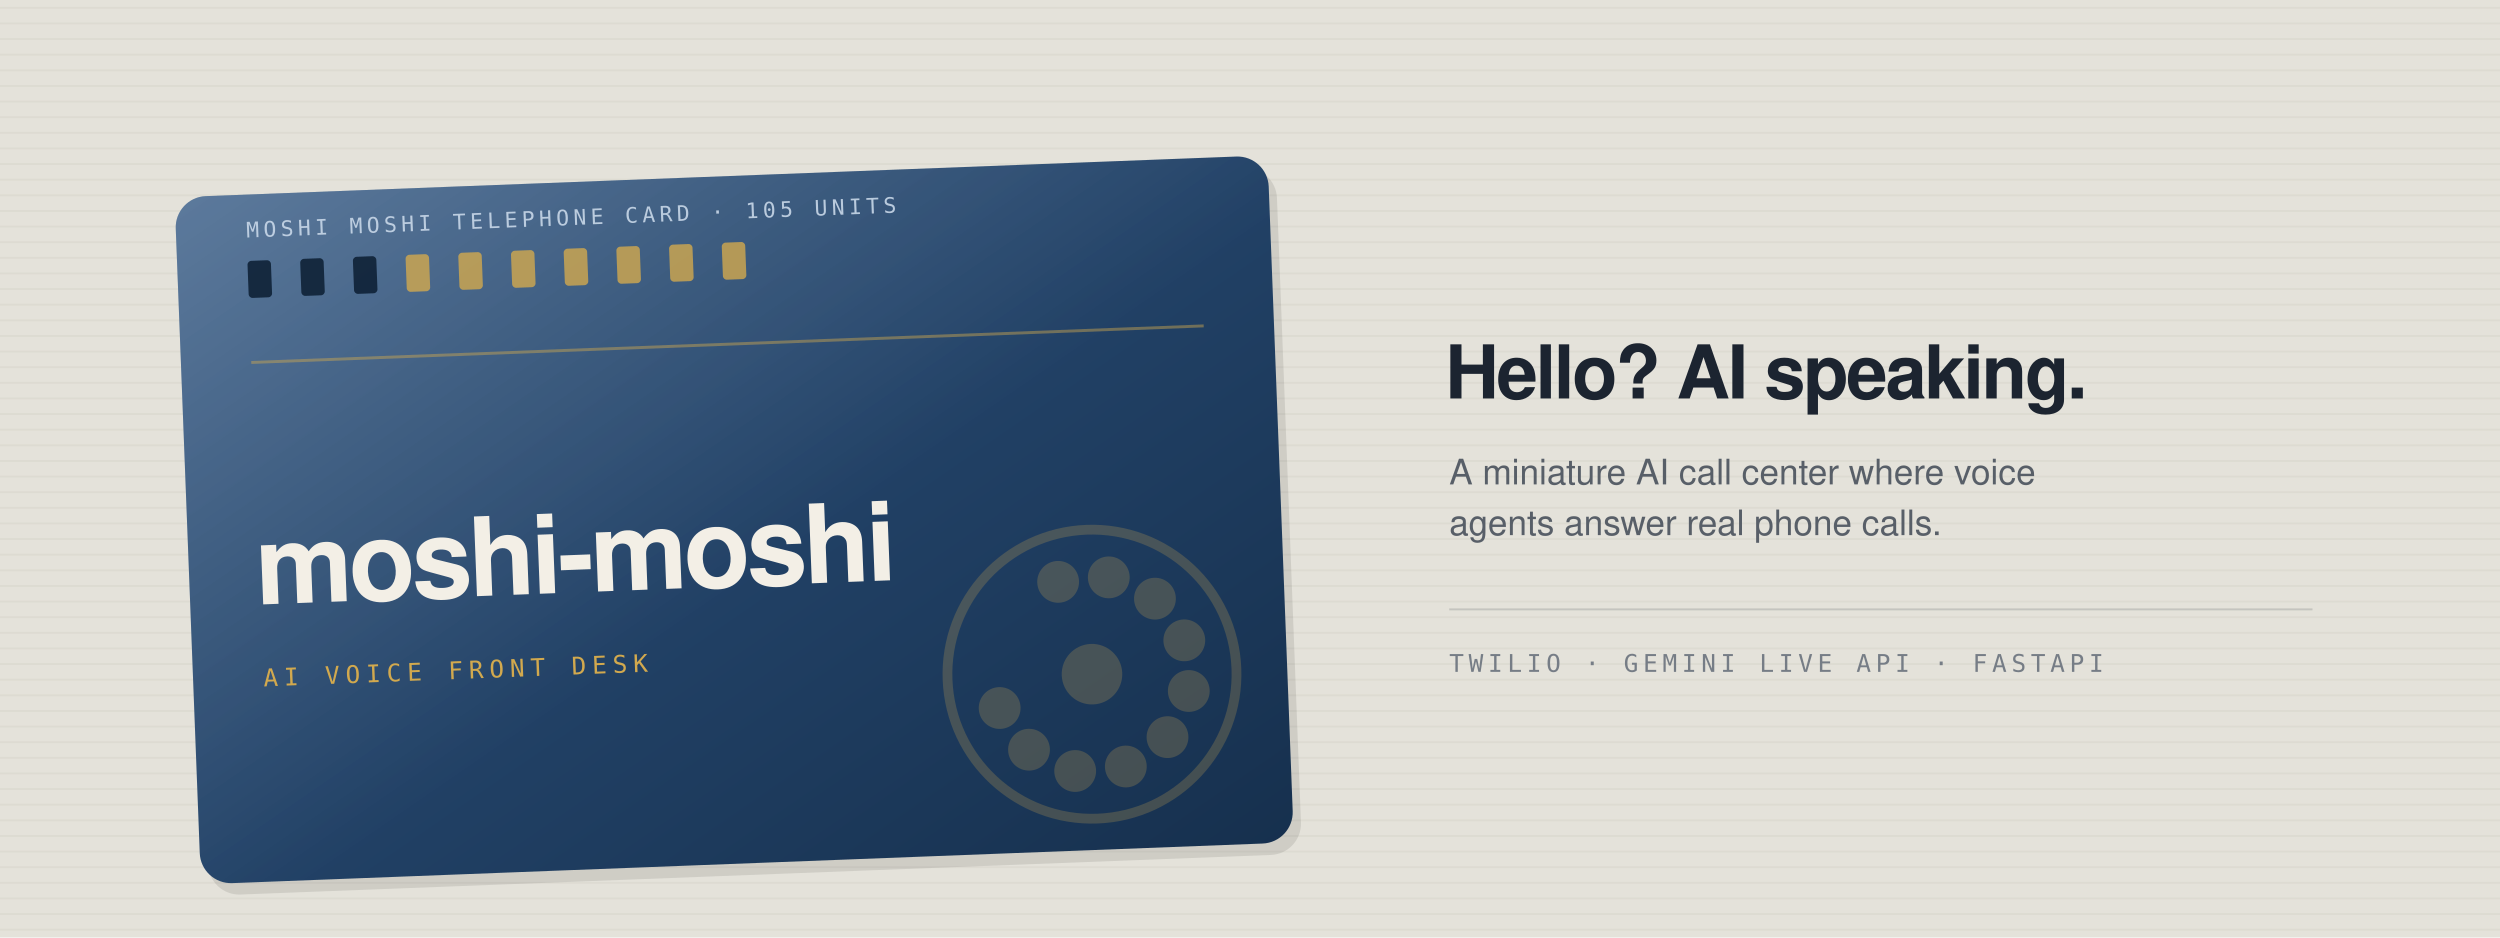
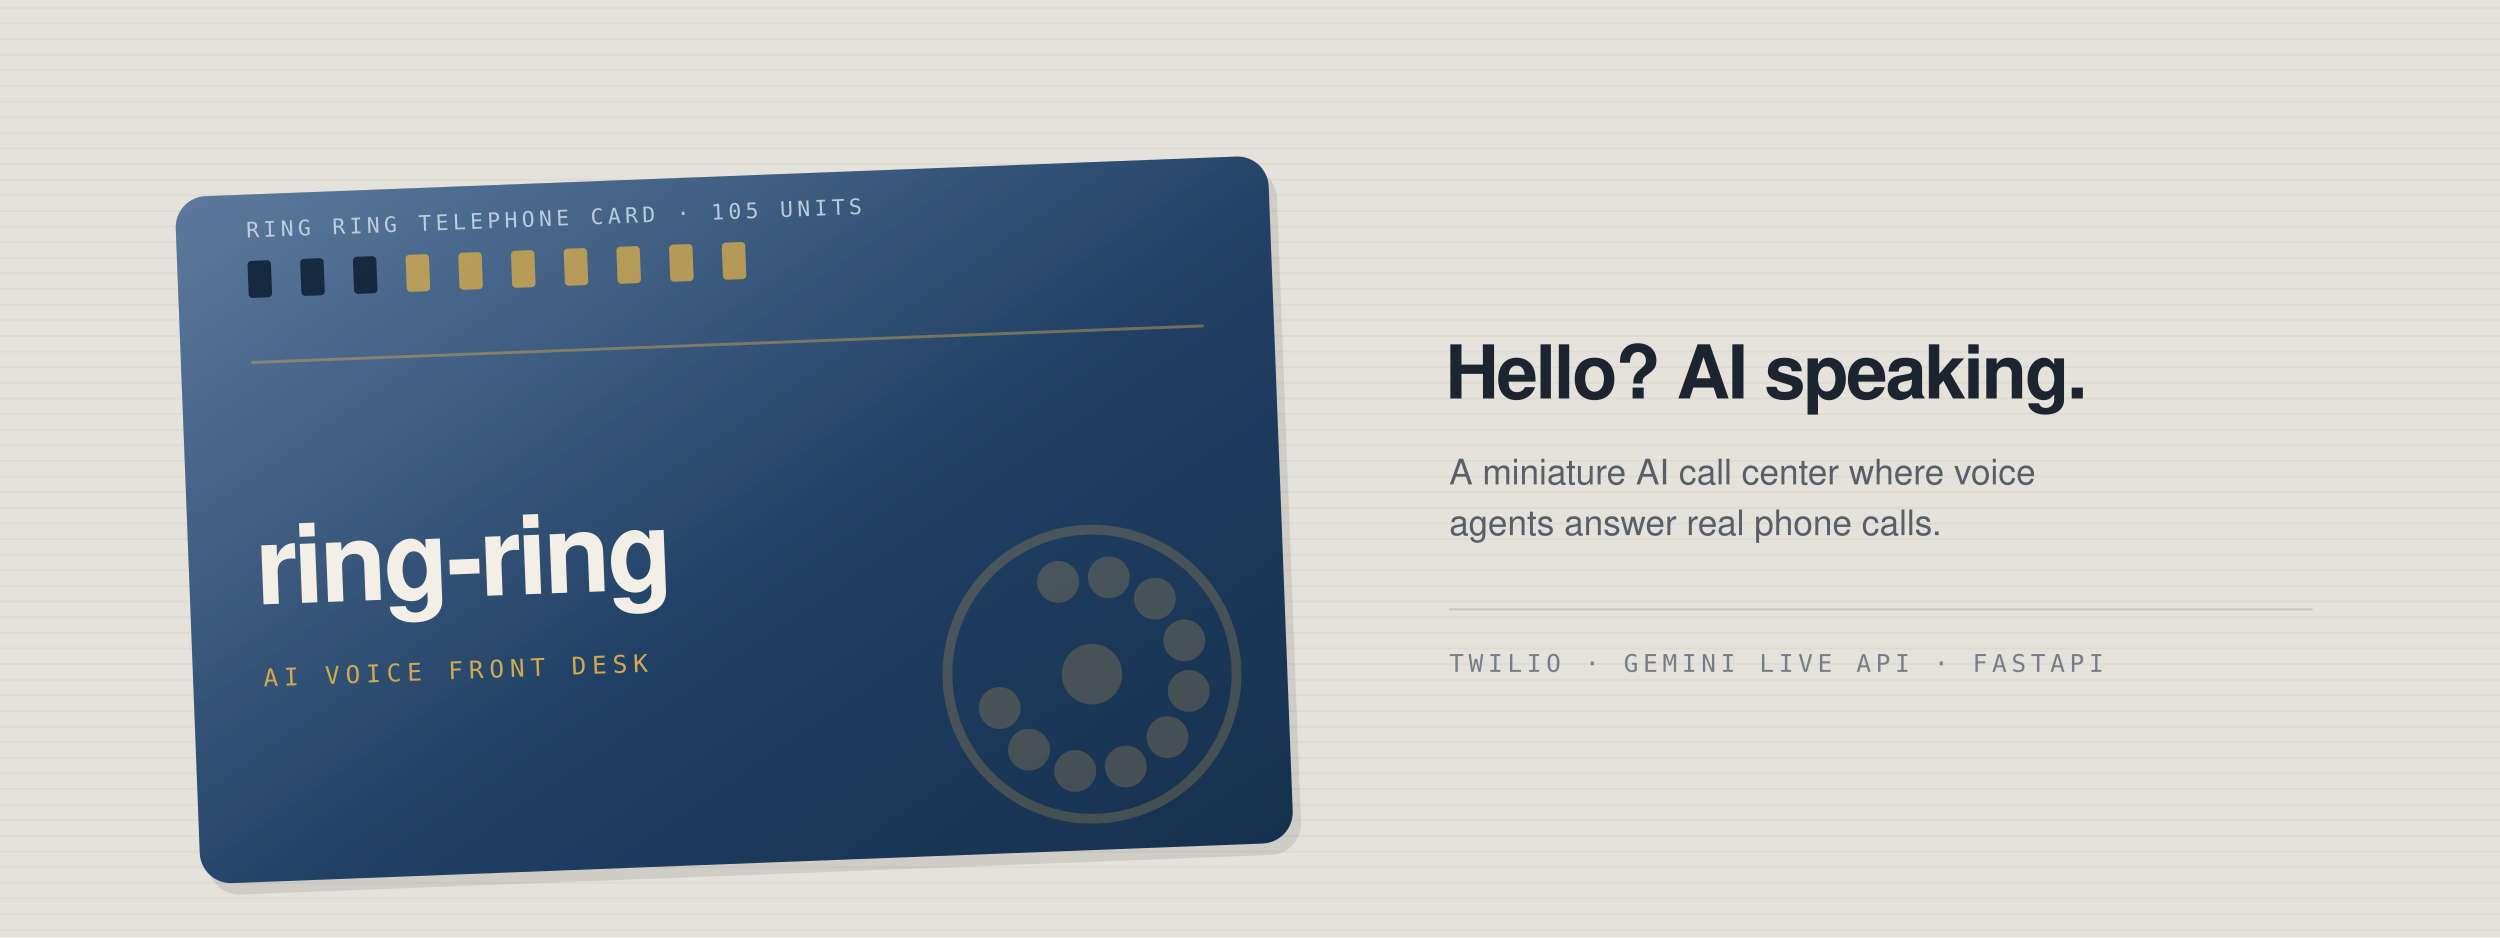
<svg xmlns="http://www.w3.org/2000/svg" width="1280" height="480" viewBox="0 0 1280 480">
  <defs>
    <linearGradient id="shine" x1="0" y1="0" x2="1" y2="1">
      <stop offset="0%" stop-color="#FFFFFF" stop-opacity="0.22" />
      <stop offset="55%" stop-color="#FFFFFF" stop-opacity="0" />
    </linearGradient>
    <linearGradient id="navy" x1="0" y1="0" x2="1" y2="1">
      <stop offset="0%" stop-color="#2E5480" />
      <stop offset="100%" stop-color="#16304E" />
    </linearGradient>
  </defs>
  <rect width="1280" height="480" fill="#E4E2DA" />
  <g opacity="0.5">
    <line x1="0" y1="4" x2="1280" y2="4" stroke="#D6D4C9" stroke-width="1" />
    <line x1="0" y1="12" x2="1280" y2="12" stroke="#D6D4C9" stroke-width="1" />
    <line x1="0" y1="20" x2="1280" y2="20" stroke="#D6D4C9" stroke-width="1" />
    <line x1="0" y1="28" x2="1280" y2="28" stroke="#D6D4C9" stroke-width="1" />
    <line x1="0" y1="36" x2="1280" y2="36" stroke="#D6D4C9" stroke-width="1" />
    <line x1="0" y1="44" x2="1280" y2="44" stroke="#D6D4C9" stroke-width="1" />
    <line x1="0" y1="52" x2="1280" y2="52" stroke="#D6D4C9" stroke-width="1" />
    <line x1="0" y1="60" x2="1280" y2="60" stroke="#D6D4C9" stroke-width="1" />
    <line x1="0" y1="68" x2="1280" y2="68" stroke="#D6D4C9" stroke-width="1" />
    <line x1="0" y1="76" x2="1280" y2="76" stroke="#D6D4C9" stroke-width="1" />
    <line x1="0" y1="84" x2="1280" y2="84" stroke="#D6D4C9" stroke-width="1" />
    <line x1="0" y1="92" x2="1280" y2="92" stroke="#D6D4C9" stroke-width="1" />
    <line x1="0" y1="100" x2="1280" y2="100" stroke="#D6D4C9" stroke-width="1" />
    <line x1="0" y1="108" x2="1280" y2="108" stroke="#D6D4C9" stroke-width="1" />
    <line x1="0" y1="116" x2="1280" y2="116" stroke="#D6D4C9" stroke-width="1" />
    <line x1="0" y1="124" x2="1280" y2="124" stroke="#D6D4C9" stroke-width="1" />
    <line x1="0" y1="132" x2="1280" y2="132" stroke="#D6D4C9" stroke-width="1" />
    <line x1="0" y1="140" x2="1280" y2="140" stroke="#D6D4C9" stroke-width="1" />
    <line x1="0" y1="148" x2="1280" y2="148" stroke="#D6D4C9" stroke-width="1" />
    <line x1="0" y1="156" x2="1280" y2="156" stroke="#D6D4C9" stroke-width="1" />
    <line x1="0" y1="164" x2="1280" y2="164" stroke="#D6D4C9" stroke-width="1" />
    <line x1="0" y1="172" x2="1280" y2="172" stroke="#D6D4C9" stroke-width="1" />
    <line x1="0" y1="180" x2="1280" y2="180" stroke="#D6D4C9" stroke-width="1" />
    <line x1="0" y1="188" x2="1280" y2="188" stroke="#D6D4C9" stroke-width="1" />
    <line x1="0" y1="196" x2="1280" y2="196" stroke="#D6D4C9" stroke-width="1" />
    <line x1="0" y1="204" x2="1280" y2="204" stroke="#D6D4C9" stroke-width="1" />
    <line x1="0" y1="212" x2="1280" y2="212" stroke="#D6D4C9" stroke-width="1" />
    <line x1="0" y1="220" x2="1280" y2="220" stroke="#D6D4C9" stroke-width="1" />
    <line x1="0" y1="228" x2="1280" y2="228" stroke="#D6D4C9" stroke-width="1" />
    <line x1="0" y1="236" x2="1280" y2="236" stroke="#D6D4C9" stroke-width="1" />
    <line x1="0" y1="244" x2="1280" y2="244" stroke="#D6D4C9" stroke-width="1" />
    <line x1="0" y1="252" x2="1280" y2="252" stroke="#D6D4C9" stroke-width="1" />
    <line x1="0" y1="260" x2="1280" y2="260" stroke="#D6D4C9" stroke-width="1" />
    <line x1="0" y1="268" x2="1280" y2="268" stroke="#D6D4C9" stroke-width="1" />
    <line x1="0" y1="276" x2="1280" y2="276" stroke="#D6D4C9" stroke-width="1" />
    <line x1="0" y1="284" x2="1280" y2="284" stroke="#D6D4C9" stroke-width="1" />
    <line x1="0" y1="292" x2="1280" y2="292" stroke="#D6D4C9" stroke-width="1" />
    <line x1="0" y1="300" x2="1280" y2="300" stroke="#D6D4C9" stroke-width="1" />
    <line x1="0" y1="308" x2="1280" y2="308" stroke="#D6D4C9" stroke-width="1" />
    <line x1="0" y1="316" x2="1280" y2="316" stroke="#D6D4C9" stroke-width="1" />
    <line x1="0" y1="324" x2="1280" y2="324" stroke="#D6D4C9" stroke-width="1" />
    <line x1="0" y1="332" x2="1280" y2="332" stroke="#D6D4C9" stroke-width="1" />
    <line x1="0" y1="340" x2="1280" y2="340" stroke="#D6D4C9" stroke-width="1" />
    <line x1="0" y1="348" x2="1280" y2="348" stroke="#D6D4C9" stroke-width="1" />
    <line x1="0" y1="356" x2="1280" y2="356" stroke="#D6D4C9" stroke-width="1" />
    <line x1="0" y1="364" x2="1280" y2="364" stroke="#D6D4C9" stroke-width="1" />
    <line x1="0" y1="372" x2="1280" y2="372" stroke="#D6D4C9" stroke-width="1" />
    <line x1="0" y1="380" x2="1280" y2="380" stroke="#D6D4C9" stroke-width="1" />
    <line x1="0" y1="388" x2="1280" y2="388" stroke="#D6D4C9" stroke-width="1" />
    <line x1="0" y1="396" x2="1280" y2="396" stroke="#D6D4C9" stroke-width="1" />
    <line x1="0" y1="404" x2="1280" y2="404" stroke="#D6D4C9" stroke-width="1" />
    <line x1="0" y1="412" x2="1280" y2="412" stroke="#D6D4C9" stroke-width="1" />
    <line x1="0" y1="420" x2="1280" y2="420" stroke="#D6D4C9" stroke-width="1" />
    <line x1="0" y1="428" x2="1280" y2="428" stroke="#D6D4C9" stroke-width="1" />
    <line x1="0" y1="436" x2="1280" y2="436" stroke="#D6D4C9" stroke-width="1" />
    <line x1="0" y1="444" x2="1280" y2="444" stroke="#D6D4C9" stroke-width="1" />
    <line x1="0" y1="452" x2="1280" y2="452" stroke="#D6D4C9" stroke-width="1" />
    <line x1="0" y1="460" x2="1280" y2="460" stroke="#D6D4C9" stroke-width="1" />
    <line x1="0" y1="468" x2="1280" y2="468" stroke="#D6D4C9" stroke-width="1" />
    <line x1="0" y1="476" x2="1280" y2="476" stroke="#D6D4C9" stroke-width="1" />
  </g>
  <g transform="rotate(-2.2 380 268)">
    <rect x="100" y="96" width="560" height="352" rx="16" fill="#00000018" />
    <rect x="96" y="90" width="560" height="352" rx="16" fill="url(#navy)" />
    <rect x="96" y="90" width="560" height="352" rx="16" fill="url(#shine)" />
-     <text x="132" y="112" font-family="Menlo, 'SF Mono', monospace" font-size="11" letter-spacing="2.2" fill="#C8D7E8" opacity="0.9">MOSHI MOSHI TELEPHONE CARD · 105 UNITS</text>
+     <text x="132" y="112" font-family="Menlo, 'SF Mono', monospace" font-size="11" letter-spacing="2.2" fill="#C8D7E8" opacity="0.9">RING RING TELEPHONE CARD · 105 UNITS</text>
    <rect x="132" y="124" width="12" height="19" rx="2" fill="#0E2136" opacity="0.9" />
    <rect x="159" y="124" width="12" height="19" rx="2" fill="#0E2136" opacity="0.9" />
    <rect x="186" y="124" width="12" height="19" rx="2" fill="#0E2136" opacity="0.9" />
    <rect x="213" y="124" width="12" height="19" rx="2" fill="#D2A94E" opacity="0.8" />
    <rect x="240" y="124" width="12" height="19" rx="2" fill="#D2A94E" opacity="0.8" />
    <rect x="267" y="124" width="12" height="19" rx="2" fill="#D2A94E" opacity="0.8" />
    <rect x="294" y="124" width="12" height="19" rx="2" fill="#D2A94E" opacity="0.8" />
    <rect x="321" y="124" width="12" height="19" rx="2" fill="#D2A94E" opacity="0.8" />
    <rect x="348" y="124" width="12" height="19" rx="2" fill="#D2A94E" opacity="0.8" />
    <rect x="375" y="124" width="12" height="19" rx="2" fill="#D2A94E" opacity="0.8" />
    <line x1="132" y1="176" x2="620" y2="176" stroke="#D2A94E" stroke-opacity="0.45" stroke-width="1.5" />
    <g opacity="0.24">
      <circle cx="556" cy="352" r="74" fill="none" stroke="#D2A94E" stroke-width="5" opacity="1.0" />
      <circle cx="556" cy="352" r="15.5" fill="#D2A94E" opacity="1.0" />
      <circle cx="540.5" cy="304.1" r="10.7" fill="#D2A94E" opacity="1.0" />
      <circle cx="566.5" cy="302.8" r="10.7" fill="#D2A94E" opacity="1.0" />
      <circle cx="589.7" cy="314.6" r="10.7" fill="#D2A94E" opacity="1.0" />
      <circle cx="603.9" cy="336.5" r="10.7" fill="#D2A94E" opacity="1.0" />
      <circle cx="605.2" cy="362.5" r="10.7" fill="#D2A94E" opacity="1.0" />
      <circle cx="593.4" cy="385.7" r="10.7" fill="#D2A94E" opacity="1.0" />
      <circle cx="571.5" cy="399.9" r="10.7" fill="#D2A94E" opacity="1.0" />
      <circle cx="545.5" cy="401.2" r="10.7" fill="#D2A94E" opacity="1.0" />
      <circle cx="522.3" cy="389.4" r="10.7" fill="#D2A94E" opacity="1.0" />
      <circle cx="508.1" cy="367.5" r="10.7" fill="#D2A94E" opacity="1.0" />
    </g>
-     <text x="130" y="300" font-family="'Helvetica Neue', Helvetica, sans-serif" font-size="56" font-weight="700" letter-spacing="-2" fill="#F3EFE6">moshi-moshi</text>
+     <text x="130" y="300" font-family="'Helvetica Neue', Helvetica, sans-serif" font-size="56" font-weight="700" letter-spacing="-2" fill="#F3EFE6">ring-ring</text>
    <text x="132" y="342" font-family="Menlo, 'SF Mono', monospace" font-size="12.5" letter-spacing="3" fill="#D2A94E">AI VOICE FRONT DESK</text>
  </g>
  <text x="740" y="204" font-family="'Helvetica Neue', Helvetica, sans-serif" font-size="38" font-weight="700" letter-spacing="-1.2" fill="#1C2430">Hello? AI speaking.</text>
  <text x="742" y="248" font-family="'Helvetica Neue', Helvetica, sans-serif" font-size="18" fill="#585F68">A miniature AI call center where voice</text>
  <text x="742" y="274" font-family="'Helvetica Neue', Helvetica, sans-serif" font-size="18" fill="#585F68">agents answer real phone calls.</text>
  <line x1="742" y1="312" x2="1184" y2="312" stroke="#1C2430" stroke-opacity="0.16" stroke-width="1" />
  <text x="742" y="344" font-family="Menlo, 'SF Mono', monospace" font-size="12.5" letter-spacing="2.4" fill="#767D86">TWILIO · GEMINI LIVE API · FASTAPI</text>
</svg>
